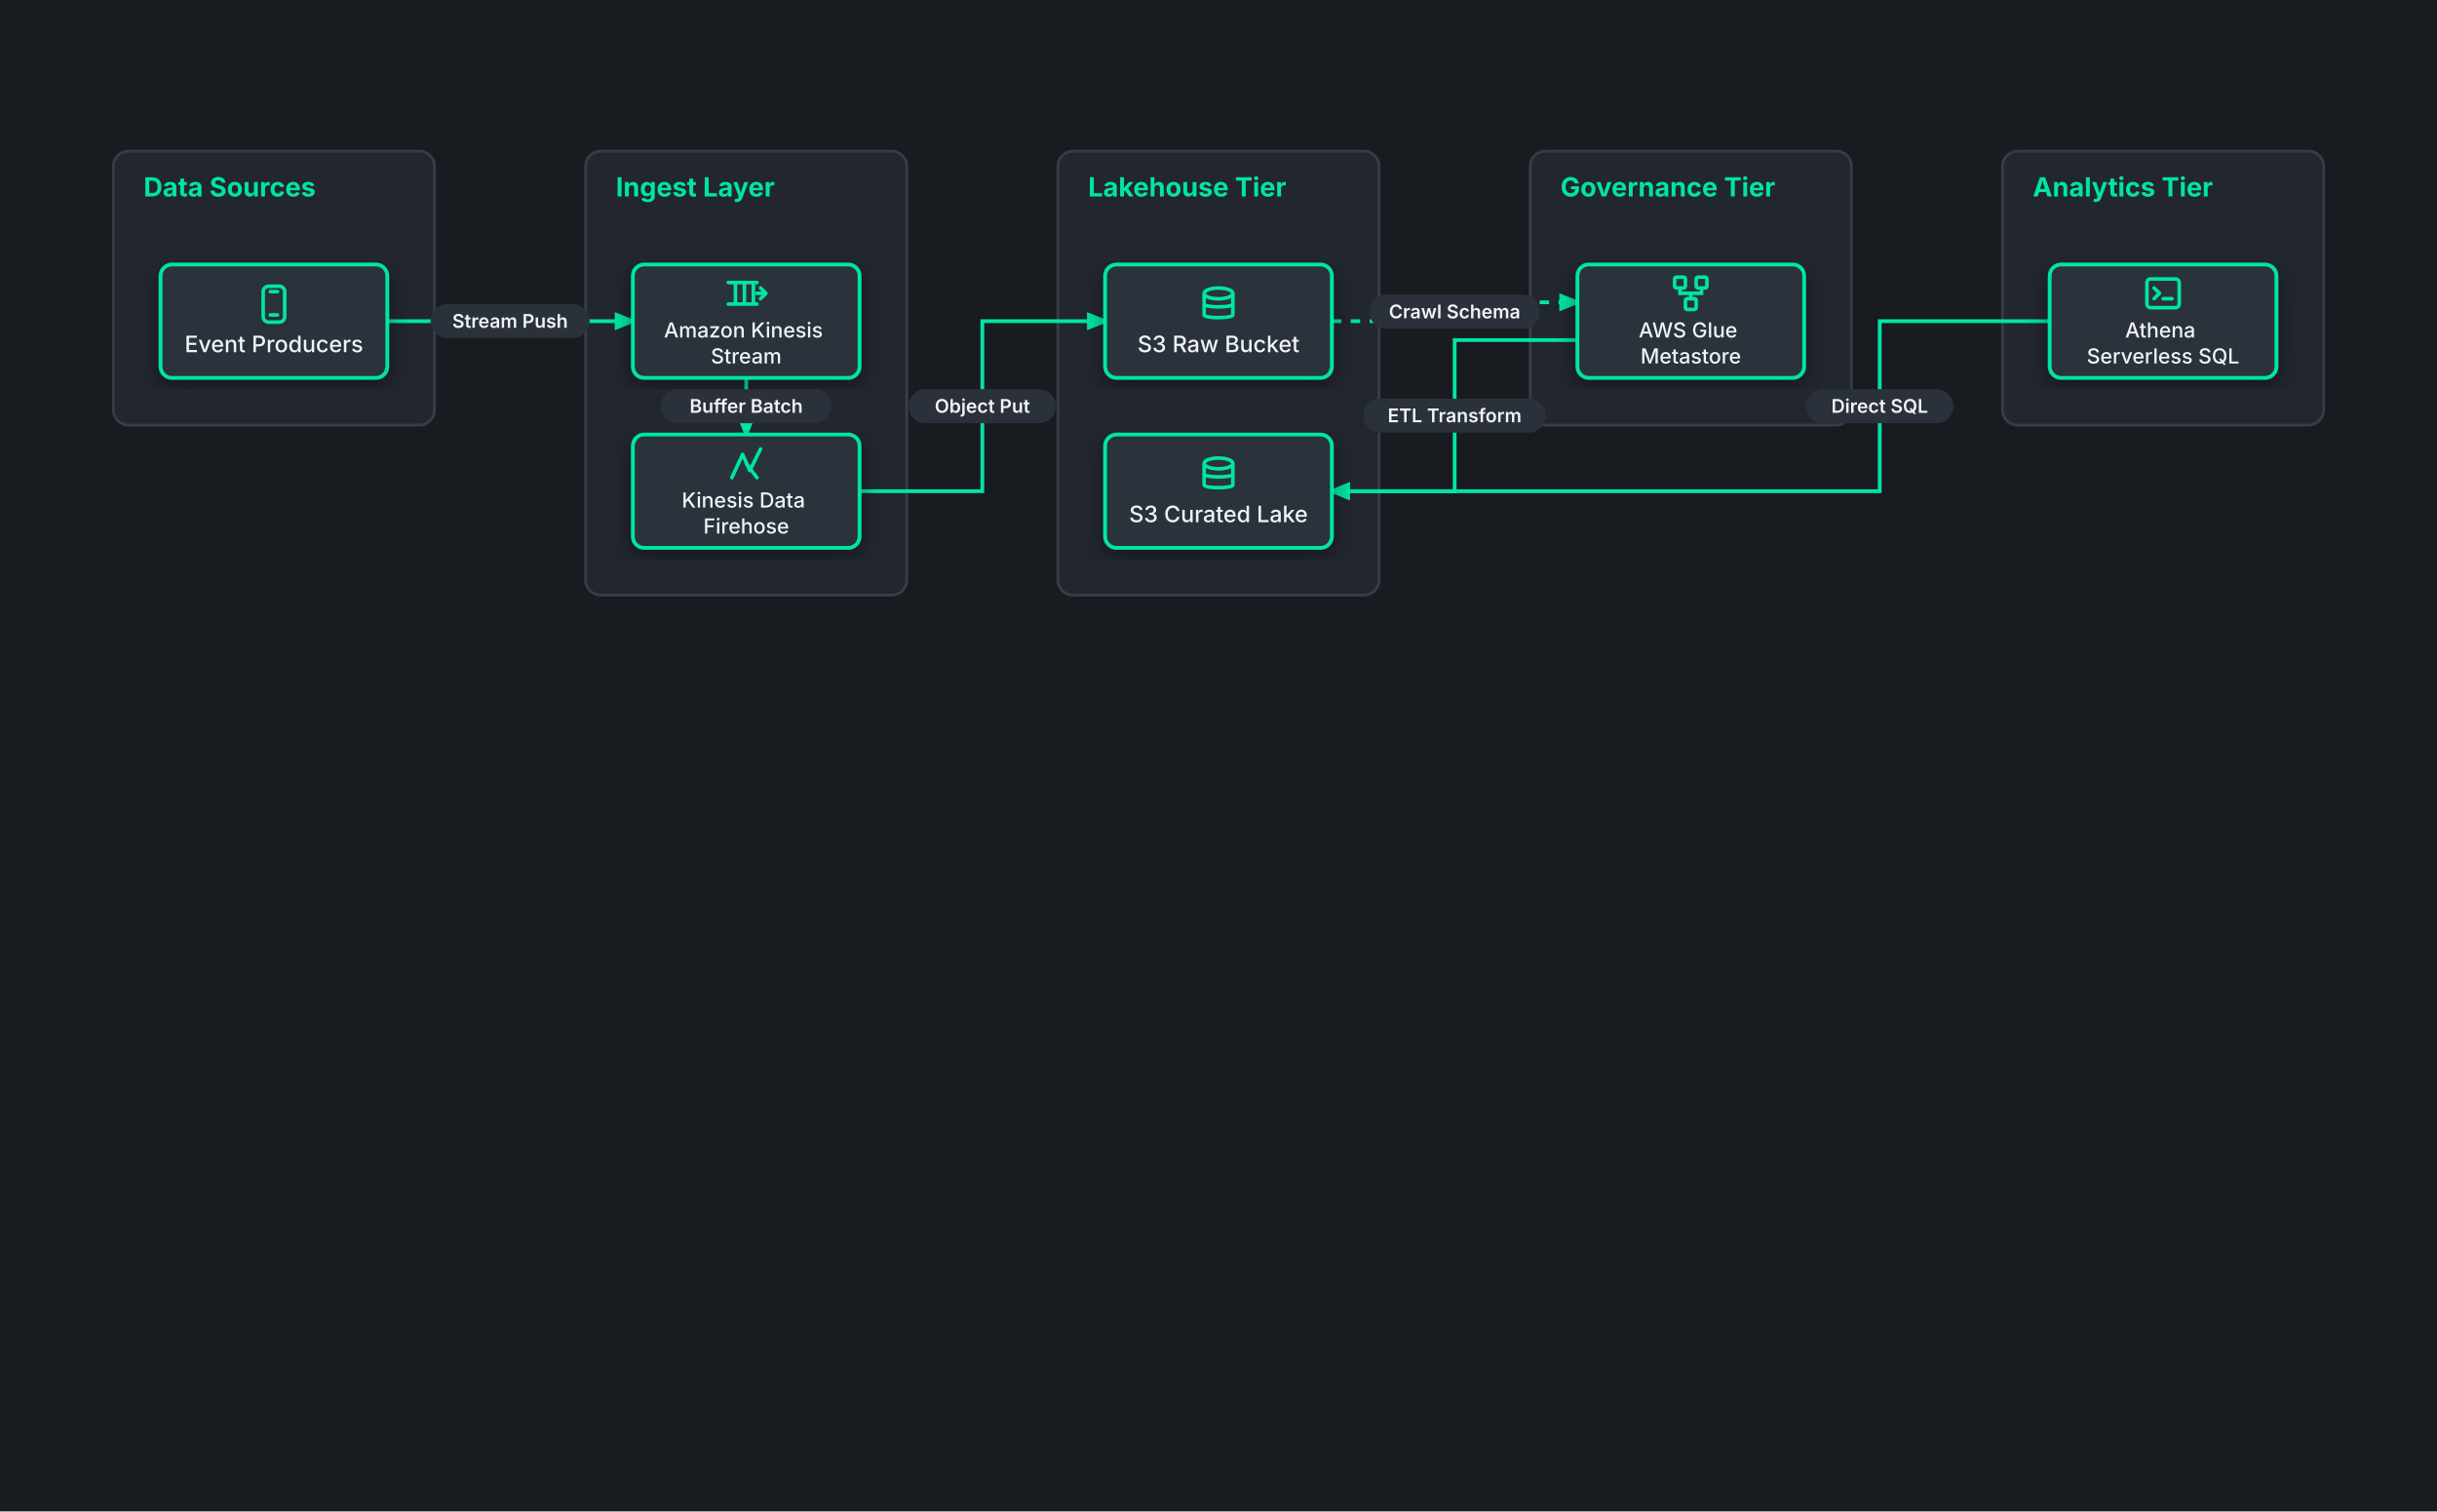
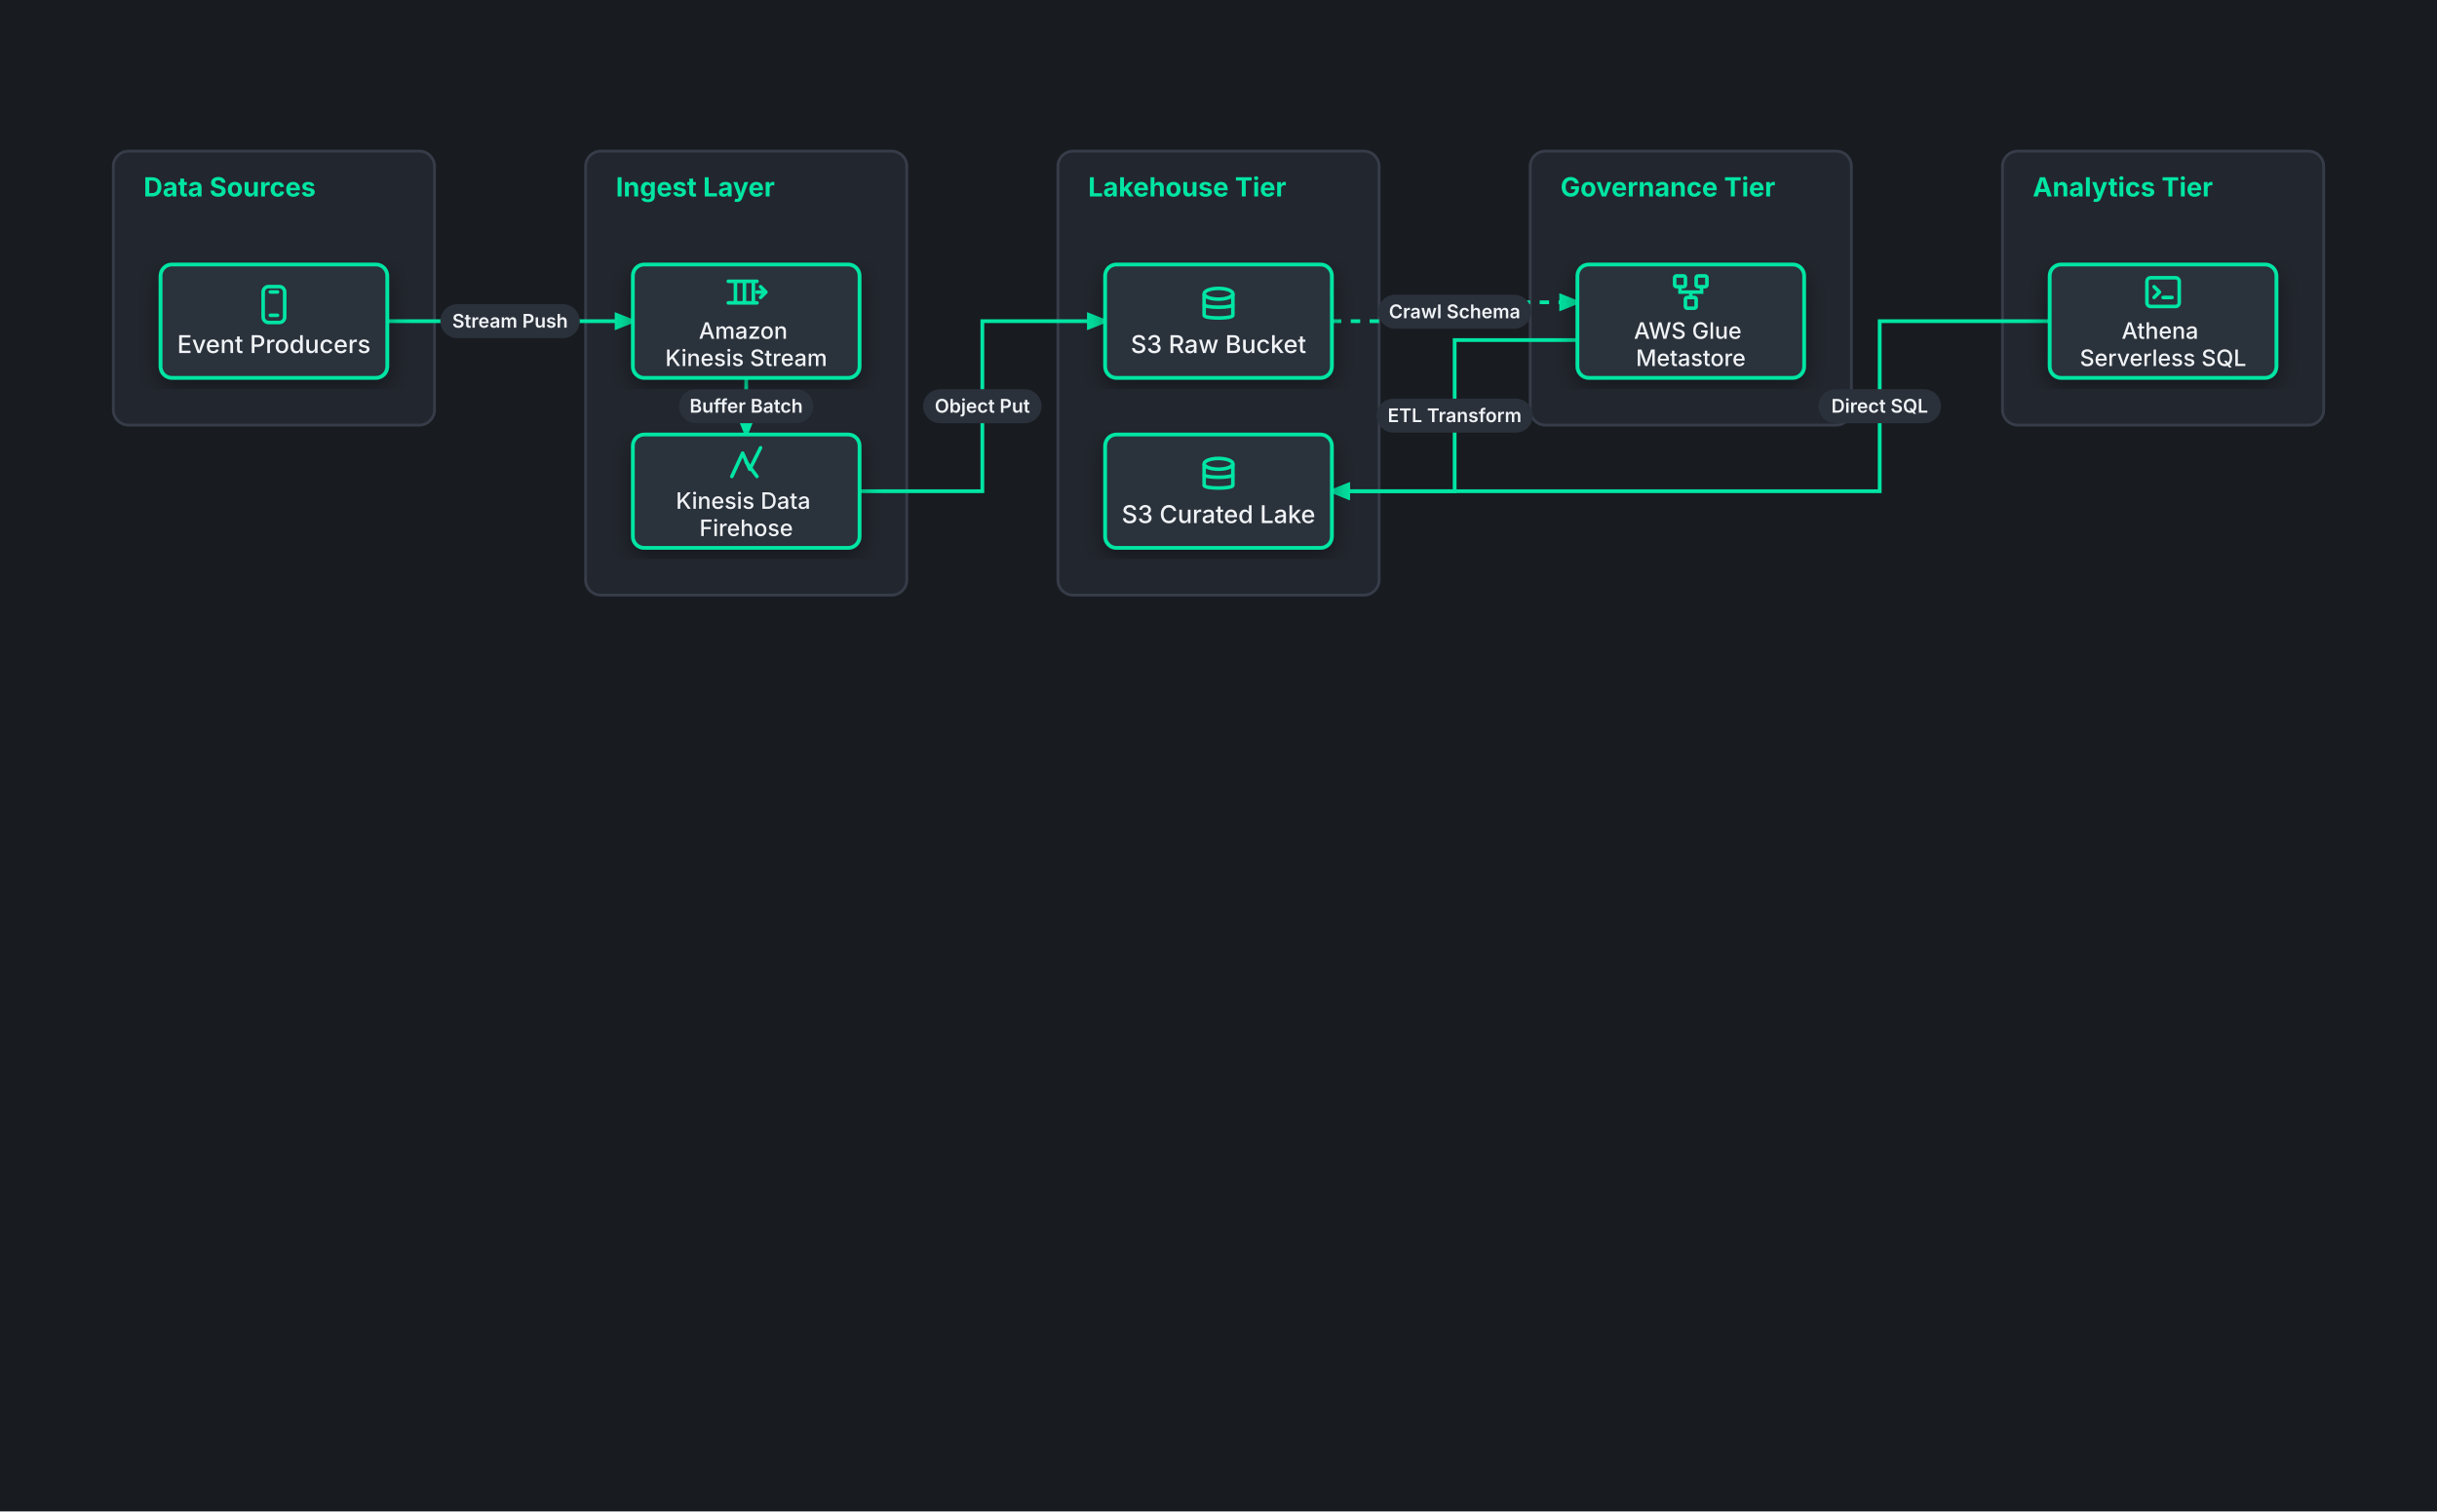
<svg xmlns="http://www.w3.org/2000/svg" viewBox="0 0 1290 800" width="1290" height="800">
  <defs>
    <marker id="arrow" viewBox="0 0 10 10" refX="8" refY="5" markerWidth="6" markerHeight="6" orient="auto-start-reverse">
      <path d="M 0 1 L 10 5 L 0 9 z" fill="#00E5A3" />
    </marker>
    <marker id="arrow-tail" viewBox="0 0 10 10" refX="2" refY="5" markerWidth="6" markerHeight="6" orient="auto">
      <path d="M 10 1 L 0 5 L 10 9 z" fill="#00E5A3" />
    </marker>
    <filter id="shadow" x="-10%" y="-10%" width="120%" height="120%">
      <feDropShadow dx="0" dy="4" stdDeviation="6" flood-color="#000000" flood-opacity="0.4" />
    </filter>
  </defs>
  <rect width="100%" height="100%" fill="#181B20" />
  <g id="group_1">
    <rect x="60.0" y="80.0" width="170.0" height="145.0" rx="8" fill="#22262E" stroke="#363C48" stroke-width="1.5" />
-     <text x="76.0" y="104.0" fill="#00E5A3" font-family="Inter, -apple-system, BlinkMacSystemFont, 'Segoe UI', Roboto, sans-serif" font-size="14" font-weight="bold">Data Sources</text>
+     <text x="76" y="104" fill="#00E5A3" font-family="Inter, -apple-system, BlinkMacSystemFont, 'Segoe UI', Roboto, sans-serif" font-size="14" font-weight="700" text-anchor="start">Data Sources</text>
  </g>
  <g id="group_2">
    <rect x="310.0" y="80.0" width="170.0" height="235.0" rx="8" fill="#22262E" stroke="#363C48" stroke-width="1.5" />
-     <text x="326.0" y="104.0" fill="#00E5A3" font-family="Inter, -apple-system, BlinkMacSystemFont, 'Segoe UI', Roboto, sans-serif" font-size="14" font-weight="bold">Ingest Layer</text>
+     <text x="326" y="104" fill="#00E5A3" font-family="Inter, -apple-system, BlinkMacSystemFont, 'Segoe UI', Roboto, sans-serif" font-size="14" font-weight="700" text-anchor="start">Ingest Layer</text>
  </g>
  <g id="group_3">
    <rect x="560.0" y="80.0" width="170.0" height="235.0" rx="8" fill="#22262E" stroke="#363C48" stroke-width="1.5" />
-     <text x="576.0" y="104.0" fill="#00E5A3" font-family="Inter, -apple-system, BlinkMacSystemFont, 'Segoe UI', Roboto, sans-serif" font-size="14" font-weight="bold">Lakehouse Tier</text>
+     <text x="576" y="104" fill="#00E5A3" font-family="Inter, -apple-system, BlinkMacSystemFont, 'Segoe UI', Roboto, sans-serif" font-size="14" font-weight="700" text-anchor="start">Lakehouse Tier</text>
  </g>
  <g id="group_4">
    <rect x="810.0" y="80.0" width="170.0" height="145.0" rx="8" fill="#22262E" stroke="#363C48" stroke-width="1.5" />
-     <text x="826.0" y="104.0" fill="#00E5A3" font-family="Inter, -apple-system, BlinkMacSystemFont, 'Segoe UI', Roboto, sans-serif" font-size="14" font-weight="bold">Governance Tier</text>
+     <text x="826" y="104" fill="#00E5A3" font-family="Inter, -apple-system, BlinkMacSystemFont, 'Segoe UI', Roboto, sans-serif" font-size="14" font-weight="700" text-anchor="start">Governance Tier</text>
  </g>
  <g id="group_5">
    <rect x="1060.0" y="80.0" width="170.0" height="145.0" rx="8" fill="#22262E" stroke="#363C48" stroke-width="1.5" />
-     <text x="1076.0" y="104.0" fill="#00E5A3" font-family="Inter, -apple-system, BlinkMacSystemFont, 'Segoe UI', Roboto, sans-serif" font-size="14" font-weight="bold">Analytics Tier</text>
+     <text x="1076" y="104" fill="#00E5A3" font-family="Inter, -apple-system, BlinkMacSystemFont, 'Segoe UI', Roboto, sans-serif" font-size="14" font-weight="700" text-anchor="start">Analytics Tier</text>
  </g>
  <path d="M 205.0 170.0 L 335.0 170.0" fill="none" stroke="#00E5A3" stroke-width="2" marker-end="url(#arrow)" />
-   <g class="badge">
-     <rect x="227.9" y="161.0" width="84.2" height="18.0" rx="9.0" fill="#2B313B" />
-     <text x="270.0" y="173.5" fill="#F0F3F6" font-size="10.0" font-family="Inter, -apple-system, BlinkMacSystemFont, 'Segoe UI', Roboto, sans-serif" font-weight="600" text-anchor="middle">Stream Push</text>
-   </g>
  <path d="M 395.0 200.0 L 395.0 230.0" fill="none" stroke="#00E5A3" stroke-width="2" marker-end="url(#arrow)" />
-   <g class="badge">
-     <rect x="349.8" y="206.0" width="90.4" height="18.0" rx="9.0" fill="#2B313B" />
-     <text x="395.0" y="218.5" fill="#F0F3F6" font-size="10.0" font-family="Inter, -apple-system, BlinkMacSystemFont, 'Segoe UI', Roboto, sans-serif" font-weight="600" text-anchor="middle">Buffer Batch</text>
-   </g>
  <path d="M 455.0 260.0 L 520.0 260.0 L 520.0 170.0 L 585.0 170.0" fill="none" stroke="#00E5A3" stroke-width="2" marker-end="url(#arrow)" />
-   <g class="badge">
-     <rect x="481.0" y="206.0" width="78.0" height="18.0" rx="9.0" fill="#2B313B" />
-     <text x="520.0" y="218.5" fill="#F0F3F6" font-size="10.0" font-family="Inter, -apple-system, BlinkMacSystemFont, 'Segoe UI', Roboto, sans-serif" font-weight="600" text-anchor="middle">Object Put</text>
-   </g>
  <path d="M 705.0 170.0 L 770.0 170.0 L 770.0 160.0 L 835.0 160.0" fill="none" stroke="#00E5A3" stroke-width="2" stroke-dasharray="5,5" marker-end="url(#arrow)" />
-   <g class="badge">
-     <rect x="724.8" y="156.0" width="90.4" height="18.0" rx="9.0" fill="#2B313B" />
-     <text x="770.0" y="168.5" fill="#F0F3F6" font-size="10.0" font-family="Inter, -apple-system, BlinkMacSystemFont, 'Segoe UI', Roboto, sans-serif" font-weight="600" text-anchor="middle">Crawl Schema</text>
-   </g>
  <path d="M 835.0 180.0 L 770.0 180.0 L 770.0 260.0 L 705.0 260.0" fill="none" stroke="#00E5A3" stroke-width="2" marker-end="url(#arrow)" />
-   <g class="badge">
-     <rect x="721.7" y="211.0" width="96.6" height="18.0" rx="9.0" fill="#2B313B" />
-     <text x="770.0" y="223.5" fill="#F0F3F6" font-size="10.0" font-family="Inter, -apple-system, BlinkMacSystemFont, 'Segoe UI', Roboto, sans-serif" font-weight="600" text-anchor="middle">ETL Transform</text>
-   </g>
  <path d="M 1085.0 170.0 L 995.0 170.0 L 995.0 260.0 L 705.0 260.0" fill="none" stroke="#00E5A3" stroke-width="2" marker-end="url(#arrow)" />
  <g class="badge">
-     <rect x="956.0" y="206.0" width="78.0" height="18.0" rx="9.0" fill="#2B313B" />
-     <text x="995.0" y="218.5" fill="#F0F3F6" font-size="10.0" font-family="Inter, -apple-system, BlinkMacSystemFont, 'Segoe UI', Roboto, sans-serif" font-weight="600" text-anchor="middle">Direct SQL</text>
+     <rect x="233.099" y="161.0" width="73.803" height="18.0" rx="9.0" fill="#2B313B" />
+     <text x="270" y="173.44" fill="#F0F3F6" font-family="Inter, -apple-system, BlinkMacSystemFont, 'Segoe UI', Roboto, sans-serif" font-size="10" font-weight="600" text-anchor="middle">Stream Push</text>
+   </g>
+   <g class="badge">
+     <rect x="359.485" y="206.0" width="71.029" height="18.0" rx="9.0" fill="#2B313B" />
+     <text x="395" y="218.44" fill="#F0F3F6" font-family="Inter, -apple-system, BlinkMacSystemFont, 'Segoe UI', Roboto, sans-serif" font-size="10" font-weight="600" text-anchor="middle">Buffer Batch</text>
+   </g>
+   <g class="badge">
+     <rect x="488.655" y="206.0" width="62.689" height="18.0" rx="9.0" fill="#2B313B" />
+     <text x="520" y="218.44" fill="#F0F3F6" font-family="Inter, -apple-system, BlinkMacSystemFont, 'Segoe UI', Roboto, sans-serif" font-size="10" font-weight="600" text-anchor="middle">Object Put</text>
+   </g>
+   <g class="badge">
+     <rect x="729.49" y="156.0" width="81.02" height="18.0" rx="9.0" fill="#2B313B" />
+     <text x="770" y="168.44" fill="#F0F3F6" font-family="Inter, -apple-system, BlinkMacSystemFont, 'Segoe UI', Roboto, sans-serif" font-size="10" font-weight="600" text-anchor="middle">Crawl Schema</text>
+   </g>
+   <g class="badge">
+     <rect x="728.66" y="211.0" width="82.68" height="18.0" rx="9.0" fill="#2B313B" />
+     <text x="770" y="223.44" fill="#F0F3F6" font-family="Inter, -apple-system, BlinkMacSystemFont, 'Segoe UI', Roboto, sans-serif" font-size="10" font-weight="600" text-anchor="middle">ETL Transform</text>
+   </g>
+   <g class="badge">
+     <rect x="962.549" y="206.0" width="64.901" height="18.0" rx="9.0" fill="#2B313B" />
+     <text x="995" y="218.44" fill="#F0F3F6" font-family="Inter, -apple-system, BlinkMacSystemFont, 'Segoe UI', Roboto, sans-serif" font-size="10" font-weight="600" text-anchor="middle">Direct SQL</text>
  </g>
  <g id="producers" filter="url(#shadow)">
    <rect x="85.0" y="140.0" width="120.0" height="60.0" rx="6.0" fill="#2B313B" stroke="#00E5A3" stroke-width="2.0" />
-     <g class="icon icon-mobile" transform="translate(133.6, 149.6) scale(0.95)">
+     <g class="icon icon-mobile" transform="translate(133.6, 149.8) scale(0.95)">
      <rect x="6" y="2" width="12" height="20" rx="3" fill="none" stroke="#00E5A3" stroke-width="2.0" />
      <line x1="10" y1="18" x2="14" y2="18" stroke="#00E5A3" stroke-width="2.0" stroke-linecap="round" />
      <line x1="10" y1="5" x2="14" y2="5" stroke="#00E5A3" stroke-width="2.0" stroke-linecap="round" />
    </g>
-     <text x="145.0" y="186.4" text-anchor="middle" fill="#F0F3F6" font-family="Inter, -apple-system, BlinkMacSystemFont, 'Segoe UI', Roboto, sans-serif" font-size="12" font-weight="500">Event Producers</text>
+     <text x="145" y="186.87" fill="#F0F3F6" font-family="Inter, -apple-system, BlinkMacSystemFont, 'Segoe UI', Roboto, sans-serif" font-size="13" font-weight="500" text-anchor="middle">Event Producers</text>
  </g>
  <g id="kinesis" filter="url(#shadow)">
    <rect x="335.0" y="140.0" width="120.0" height="60.0" rx="6.0" fill="#2B313B" stroke="#00E5A3" stroke-width="2.0" />
-     <g class="icon icon-queue" transform="translate(383.6, 143.85) scale(0.95)">
+     <g class="icon icon-queue" transform="translate(383.6, 143.2) scale(0.95)">
      <line x1="2" y1="6" x2="18" y2="6" stroke="#00E5A3" stroke-width="2.0" stroke-linecap="round" />
      <line x1="2" y1="18" x2="18" y2="18" stroke="#00E5A3" stroke-width="2.0" stroke-linecap="round" />
      <line x1="6" y1="6" x2="6" y2="18" stroke="#00E5A3" stroke-width="2.0" />
      <line x1="11" y1="6" x2="11" y2="18" stroke="#00E5A3" stroke-width="2.0" />
      <line x1="16" y1="6" x2="16" y2="18" stroke="#00E5A3" stroke-width="2.0" />
      <path d="M 18 12 H 22 M 20 9 L 23 12 L 20 15" fill="none" stroke="#00E5A3" stroke-width="2.0" stroke-linecap="round" stroke-linejoin="round" />
    </g>
-     <text x="395.0" y="178.65" text-anchor="middle" fill="#F0F3F6" font-family="Inter, -apple-system, BlinkMacSystemFont, 'Segoe UI', Roboto, sans-serif" font-size="11.0" font-weight="500">
-       <tspan x="395.0" dy="0">Amazon Kinesis</tspan>
-       <tspan x="395.0" dy="13.75">Stream</tspan>
+     <text x="395" y="179.33" text-anchor="middle" fill="#F0F3F6" font-family="Inter, -apple-system, BlinkMacSystemFont, 'Segoe UI', Roboto, sans-serif" font-size="12" font-weight="500">
+       <tspan x="395" dy="0">Amazon</tspan>
+       <tspan x="395" dy="14.4">Kinesis Stream</tspan>
    </text>
  </g>
  <g id="firehose" filter="url(#shadow)">
    <rect x="335.0" y="230.0" width="120.0" height="60.0" rx="6.0" fill="#2B313B" stroke="#00E5A3" stroke-width="2.0" />
-     <g class="icon icon-serverless" transform="translate(383.6, 233.85) scale(0.95)">
+     <g class="icon icon-serverless" transform="translate(383.6, 233.2) scale(0.95)">
      <path d="M 4 20 L 10 7 L 14 16 L 20 4" fill="none" stroke="#00E5A3" stroke-width="2.0" stroke-linecap="round" stroke-linejoin="round" />
      <line x1="12" y1="12" x2="18" y2="20" stroke="#00E5A3" stroke-width="2.0" stroke-linecap="round" />
    </g>
-     <text x="395.0" y="268.65" text-anchor="middle" fill="#F0F3F6" font-family="Inter, -apple-system, BlinkMacSystemFont, 'Segoe UI', Roboto, sans-serif" font-size="11.0" font-weight="500">
-       <tspan x="395.0" dy="0">Kinesis Data</tspan>
-       <tspan x="395.0" dy="13.75">Firehose</tspan>
+     <text x="395" y="269.33" text-anchor="middle" fill="#F0F3F6" font-family="Inter, -apple-system, BlinkMacSystemFont, 'Segoe UI', Roboto, sans-serif" font-size="12" font-weight="500">
+       <tspan x="395" dy="0">Kinesis Data</tspan>
+       <tspan x="395" dy="14.4">Firehose</tspan>
    </text>
  </g>
  <g id="s3_raw" filter="url(#shadow)">
    <rect x="585.0" y="140.0" width="120.0" height="60.0" rx="6.0" fill="#2B313B" stroke="#00E5A3" stroke-width="2.0" />
-     <g class="icon icon-storage" transform="translate(633.6, 149.6) scale(0.95)">
+     <g class="icon icon-storage" transform="translate(633.6, 149.8) scale(0.95)">
      <ellipse cx="12" cy="6" rx="8" ry="3" fill="none" stroke="#00E5A3" stroke-width="2.0" />
      <path d="M 4 6 V 18 C 4 20 20 20 20 18 V 6" fill="none" stroke="#00E5A3" stroke-width="2.0" />
      <path d="M 4 12 C 4 14 20 14 20 12" fill="none" stroke="#00E5A3" stroke-width="2.0" />
    </g>
-     <text x="645.0" y="186.4" text-anchor="middle" fill="#F0F3F6" font-family="Inter, -apple-system, BlinkMacSystemFont, 'Segoe UI', Roboto, sans-serif" font-size="12" font-weight="500">S3 Raw Bucket</text>
+     <text x="645" y="186.87" fill="#F0F3F6" font-family="Inter, -apple-system, BlinkMacSystemFont, 'Segoe UI', Roboto, sans-serif" font-size="13" font-weight="500" text-anchor="middle">S3 Raw Bucket</text>
  </g>
  <g id="s3_curated" filter="url(#shadow)">
    <rect x="585.0" y="230.0" width="120.0" height="60.0" rx="6.0" fill="#2B313B" stroke="#00E5A3" stroke-width="2.0" />
-     <g class="icon icon-storage" transform="translate(633.6, 239.6) scale(0.95)">
+     <g class="icon icon-storage" transform="translate(633.6, 239.8) scale(0.95)">
      <ellipse cx="12" cy="6" rx="8" ry="3" fill="none" stroke="#00E5A3" stroke-width="2.0" />
      <path d="M 4 6 V 18 C 4 20 20 20 20 18 V 6" fill="none" stroke="#00E5A3" stroke-width="2.0" />
      <path d="M 4 12 C 4 14 20 14 20 12" fill="none" stroke="#00E5A3" stroke-width="2.0" />
    </g>
-     <text x="645.0" y="276.4" text-anchor="middle" fill="#F0F3F6" font-family="Inter, -apple-system, BlinkMacSystemFont, 'Segoe UI', Roboto, sans-serif" font-size="12" font-weight="500">S3 Curated Lake</text>
+     <text x="645" y="276.87" fill="#F0F3F6" font-family="Inter, -apple-system, BlinkMacSystemFont, 'Segoe UI', Roboto, sans-serif" font-size="13" font-weight="500" text-anchor="middle">S3 Curated Lake</text>
  </g>
  <g id="glue" filter="url(#shadow)">
    <rect x="835.0" y="140.0" width="120.0" height="60.0" rx="6.0" fill="#2B313B" stroke="#00E5A3" stroke-width="2.0" />
-     <g class="icon icon-workflow" transform="translate(883.6, 143.85) scale(0.95)">
+     <g class="icon icon-workflow" transform="translate(883.6, 143.2) scale(0.95)">
      <rect x="3" y="3" width="6" height="6" rx="1" fill="none" stroke="#00E5A3" stroke-width="2.0" />
      <rect x="15" y="3" width="6" height="6" rx="1" fill="none" stroke="#00E5A3" stroke-width="2.0" />
      <rect x="9" y="15" width="6" height="6" rx="1" fill="none" stroke="#00E5A3" stroke-width="2.0" />
      <path d="M 6 9 V 12 H 12 V 15 M 18 9 V 12 H 12" fill="none" stroke="#00E5A3" stroke-width="2.0" />
    </g>
-     <text x="895.0" y="178.65" text-anchor="middle" fill="#F0F3F6" font-family="Inter, -apple-system, BlinkMacSystemFont, 'Segoe UI', Roboto, sans-serif" font-size="11.0" font-weight="500">
-       <tspan x="895.0" dy="0">AWS Glue</tspan>
-       <tspan x="895.0" dy="13.75">Metastore</tspan>
+     <text x="895" y="179.33" text-anchor="middle" fill="#F0F3F6" font-family="Inter, -apple-system, BlinkMacSystemFont, 'Segoe UI', Roboto, sans-serif" font-size="12" font-weight="500">
+       <tspan x="895" dy="0">AWS Glue</tspan>
+       <tspan x="895" dy="14.4">Metastore</tspan>
    </text>
  </g>
  <g id="athena" filter="url(#shadow)">
    <rect x="1085.0" y="140.0" width="120.0" height="60.0" rx="6.0" fill="#2B313B" stroke="#00E5A3" stroke-width="2.0" />
-     <g class="icon icon-terminal" transform="translate(1133.6, 143.85) scale(0.95)">
+     <g class="icon icon-terminal" transform="translate(1133.6, 143.2) scale(0.95)">
      <rect x="3" y="4" width="18" height="16" rx="2" fill="none" stroke="#00E5A3" stroke-width="2.0" />
      <polyline points="7,9 10,12 7,15" fill="none" stroke="#00E5A3" stroke-width="2.0" stroke-linecap="round" stroke-linejoin="round" />
      <line x1="12" y1="15" x2="17" y2="15" stroke="#00E5A3" stroke-width="2.0" stroke-linecap="round" />
    </g>
-     <text x="1145.0" y="178.65" text-anchor="middle" fill="#F0F3F6" font-family="Inter, -apple-system, BlinkMacSystemFont, 'Segoe UI', Roboto, sans-serif" font-size="11.0" font-weight="500">
-       <tspan x="1145.0" dy="0">Athena</tspan>
-       <tspan x="1145.0" dy="13.75">Serverless SQL</tspan>
+     <text x="1145" y="179.33" text-anchor="middle" fill="#F0F3F6" font-family="Inter, -apple-system, BlinkMacSystemFont, 'Segoe UI', Roboto, sans-serif" font-size="12" font-weight="500">
+       <tspan x="1145" dy="0">Athena</tspan>
+       <tspan x="1145" dy="14.4">Serverless SQL</tspan>
    </text>
  </g>
</svg>
